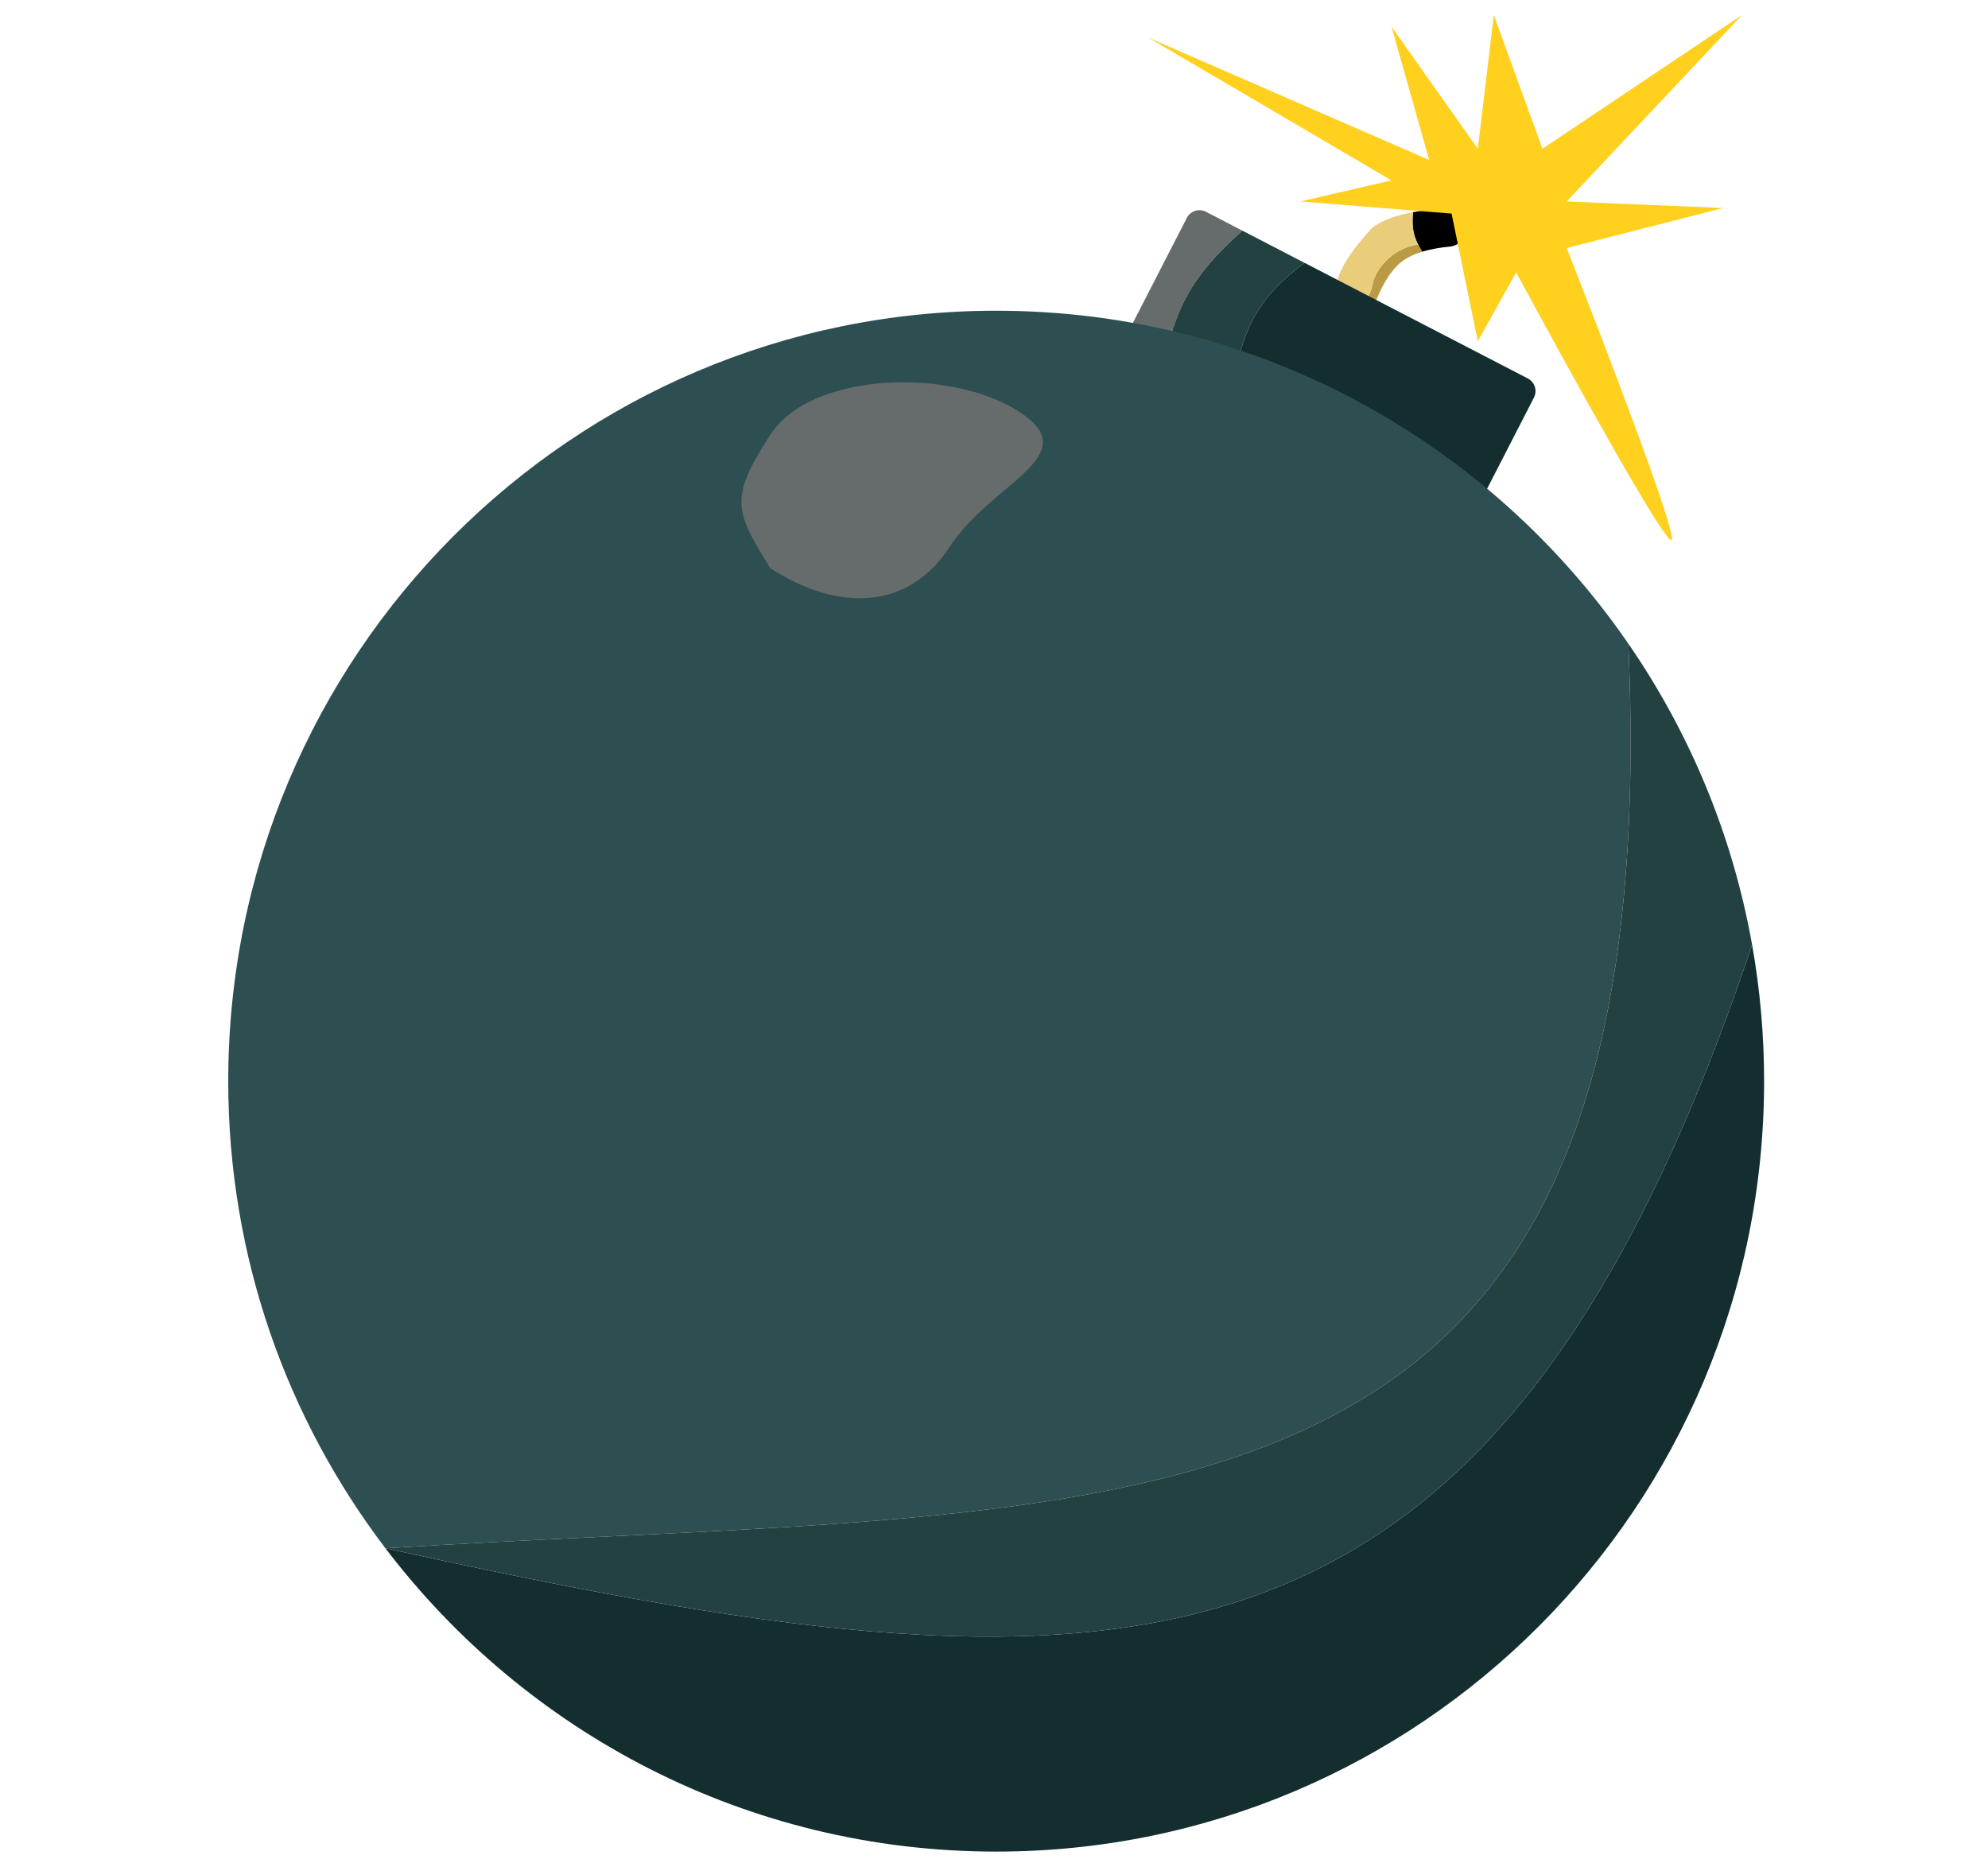
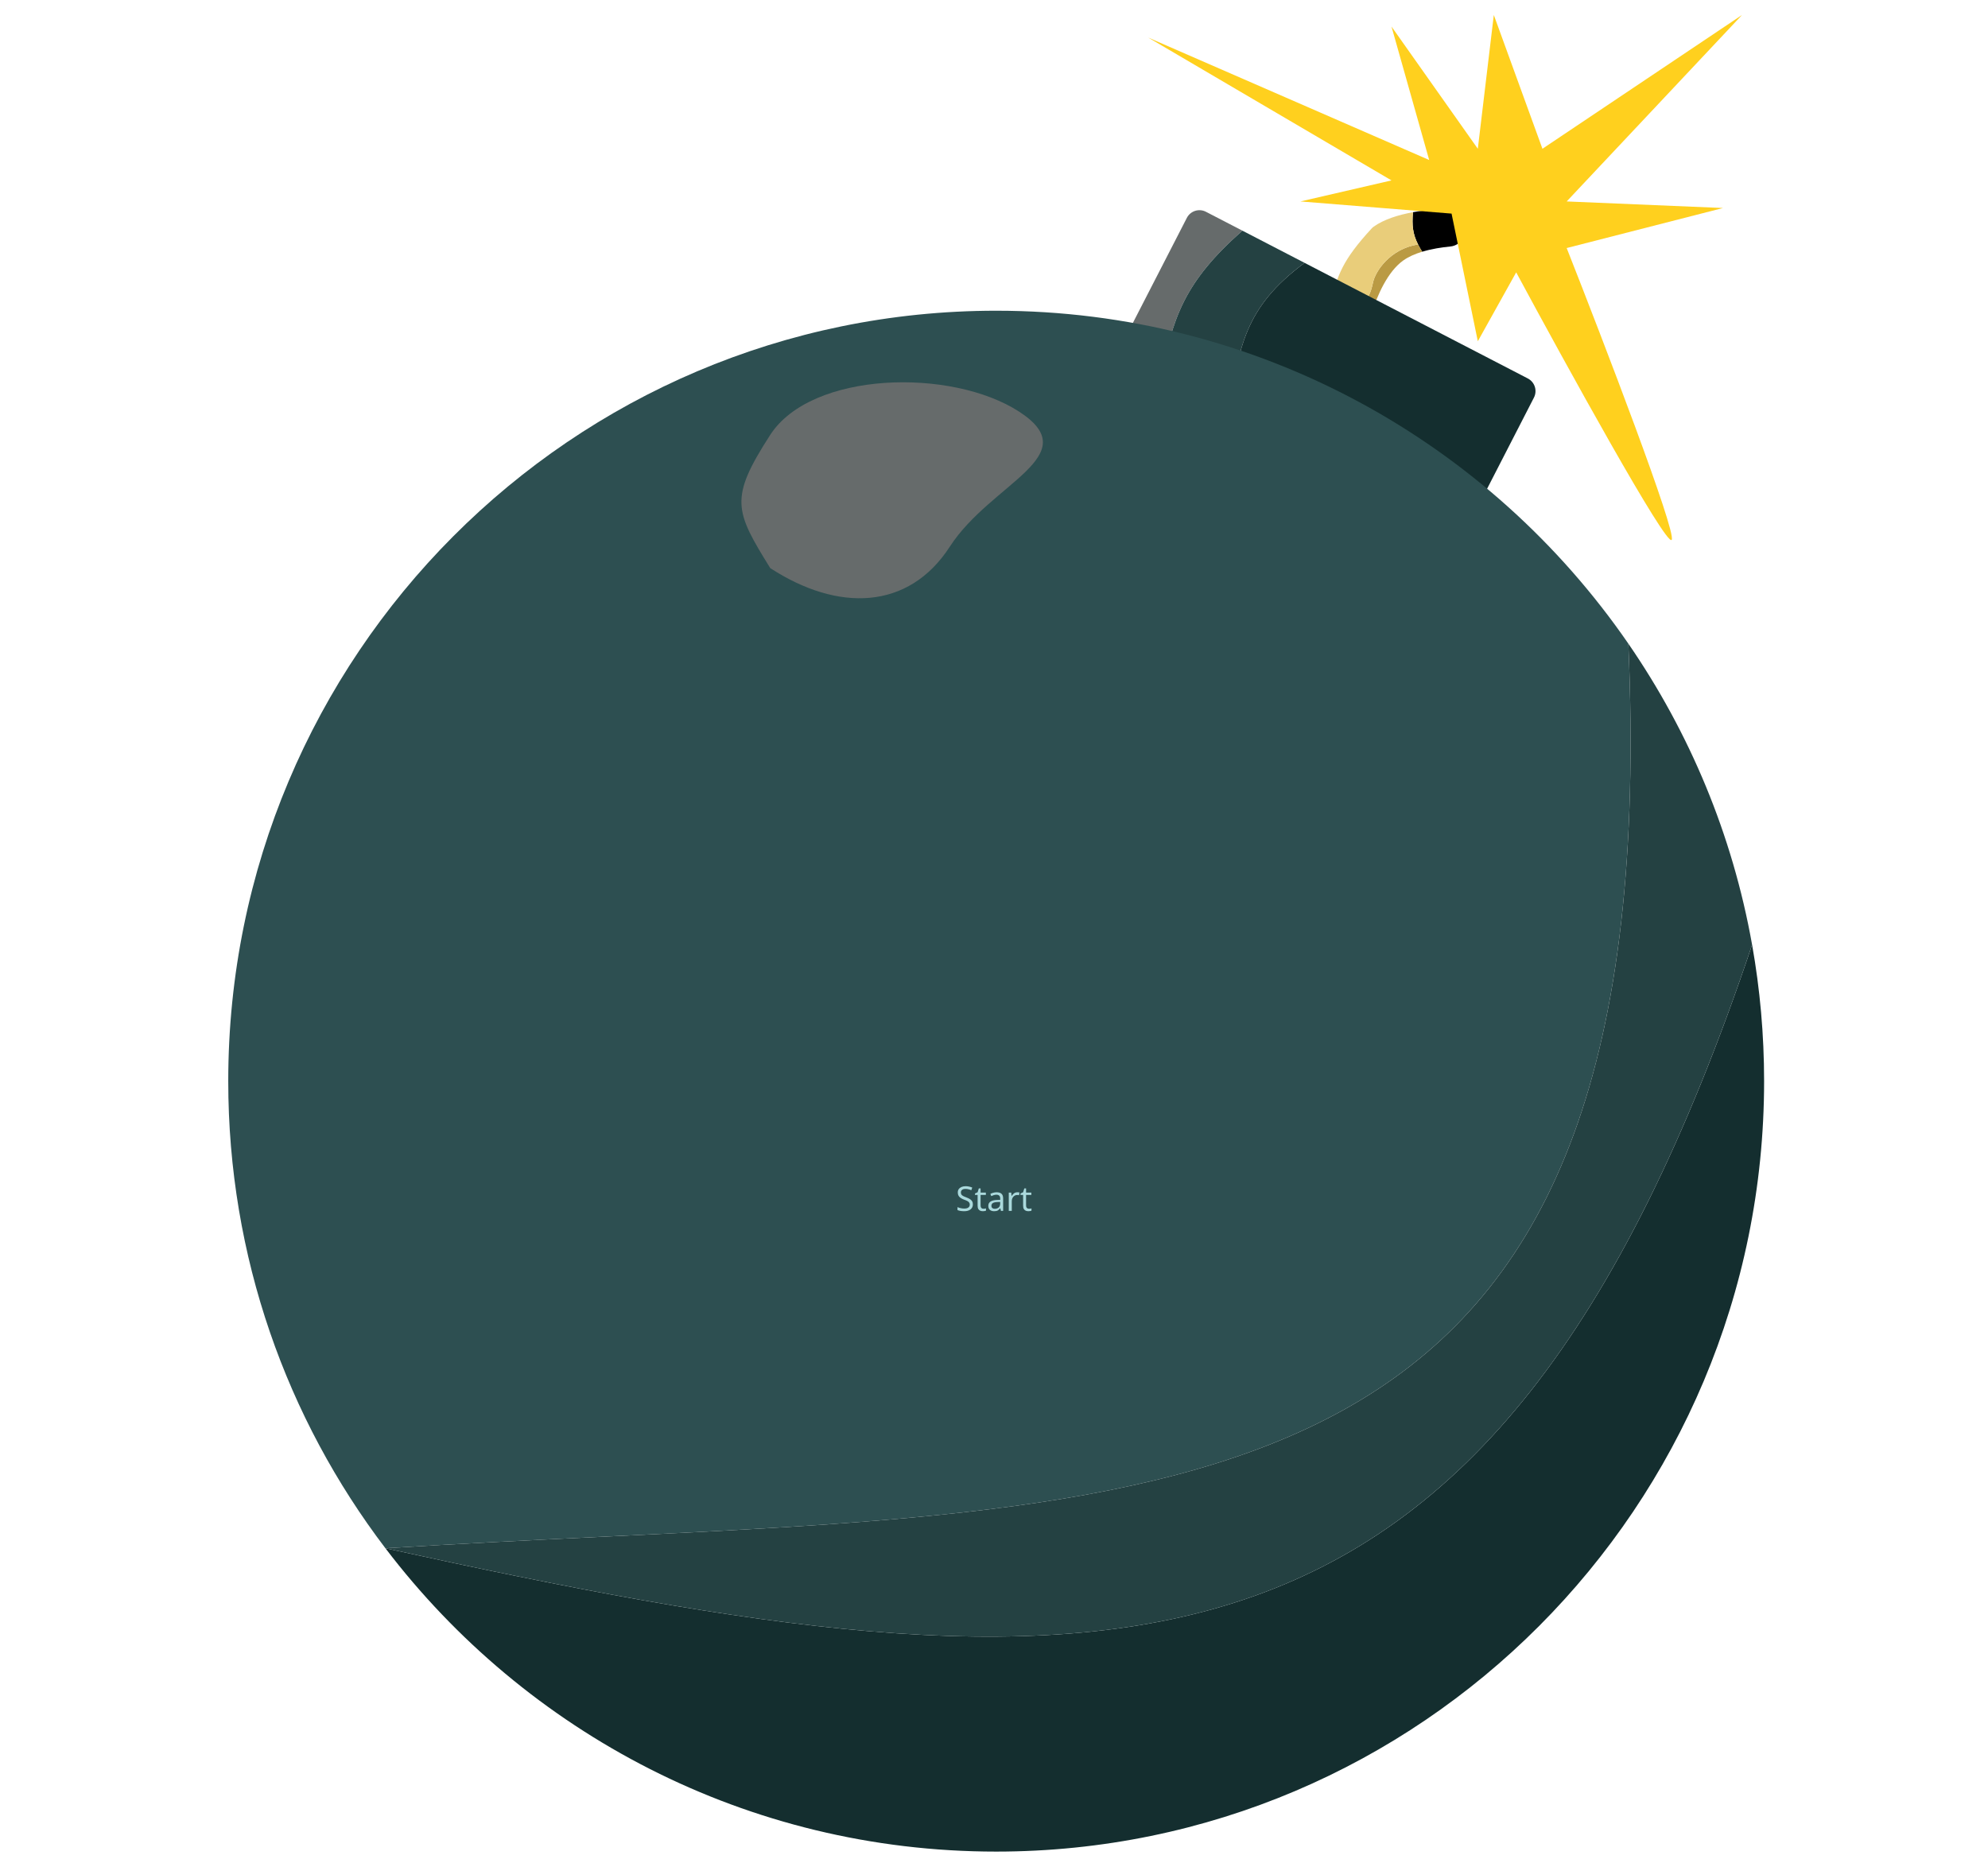
<svg xmlns="http://www.w3.org/2000/svg" class="slider-tomato" viewBox="0 0 700 656" fill="none">
  <style>
    text { 
        font-family: Neucha,sans-serif;
        font-size: 11.5rem !important; 
    }
    </style>
  <g class="bomb-pomo">
    <path d="M510.724 86.796C514.634 86.417 517.2 82.015 515.237 78.6L513.689 75.906C512.814 74.384 511.211 73.433 509.461 73.491C506.697 73.581 502.225 73.865 497.532 74.724C497.133 79.437 497.445 82.353 499.32 86.073C499.727 86.882 500.209 87.729 500.773 88.641C504.048 87.651 507.593 87.099 510.724 86.796Z" fill="black" />
    <path d="M473.85 113.05C476.726 115.799 481.662 114.269 482.882 110.478C484.974 103.983 488.573 95.679 494.087 91.736C495.961 90.396 498.289 89.392 500.773 88.641C500.209 87.729 499.727 86.882 499.32 86.073C489.405 87.656 484.275 95.564 483.457 99.457C482.705 103.034 481.723 105.556 478.701 108.17C478.155 108.641 477.492 108.967 476.779 109.063C473.638 109.483 471.93 108.159 469.257 106.085L468.871 105.786C468.726 106.423 468.58 107.076 468.43 107.75L468.428 107.757L468.408 107.849L473.85 113.05Z" fill="#BA9A43" />
    <path d="M497.532 74.724C492.558 75.635 487.336 77.194 483.638 79.855C483.405 80.023 483.188 80.222 482.993 80.433C472.605 91.67 470.817 97.23 468.871 105.786L469.257 106.085C471.93 108.159 473.638 109.483 476.779 109.063C477.492 108.967 478.155 108.641 478.701 108.17C481.723 105.556 482.705 103.034 483.457 99.457C484.275 95.564 489.405 87.656 499.32 86.073C497.445 82.353 497.133 79.437 497.532 74.724Z" fill="#E9CD7A" />
    <path d="M489.966 9.355L520.358 52.385L525.99 5.273L543.113 52.385L613.389 5.273L551.647 70.936L606.691 73.25L551.647 87.347C564.684 120.405 590.332 187.237 588.625 190.091C586.918 192.945 551.41 128.492 533.869 95.909L520.358 120.168L511.113 75.217L457.904 70.936L489.966 63.528L404.284 13.224L503.233 56.341L489.966 9.355Z" fill="#FFD01E" />
    <path d="M424.629 74.578C422.177 73.308 419.166 74.27 417.904 76.726L394.412 122.445C393.15 124.901 394.114 127.922 396.567 129.192L408.428 135.335C412.648 111.858 416.975 99.341 437.462 81.224L424.629 74.578Z" fill="#666B6B" />
    <path d="M437.462 81.224C416.975 99.341 412.648 111.858 408.428 135.335L432.324 147.709L432.508 146.476C436.146 122.177 438.243 108.178 459.362 92.565L437.462 81.224Z" fill="#244142" />
    <path d="M509.9 187.883C512.352 189.153 515.363 188.191 516.625 185.735L540.117 140.016C541.379 137.56 540.414 134.539 537.962 133.27L513.507 120.605L473.218 99.741L459.362 92.565C438.243 108.178 436.146 122.177 432.508 146.476L432.324 147.709L445.522 154.544L483.291 174.104L509.9 187.883Z" fill="#142E2F" />
    <path d="M350.766 652.024C500.102 652.024 621.162 530.558 621.162 380.722C621.162 364.335 619.714 348.287 616.939 332.701C524.567 607.741 392.975 601.558 135.715 545.206C185.119 610.133 263.067 652.024 350.766 652.024Z" fill="#142E2F" />
    <path fill-rule="evenodd" clip-rule="evenodd" d="M135.715 545.206C100.993 499.575 80.37 442.565 80.37 380.722C80.37 230.886 201.431 109.419 350.766 109.419C443.073 109.419 524.578 155.828 573.366 226.66C586.281 523.15 438.2 530.275 211.853 541.166C187.355 542.345 161.941 543.568 135.715 545.206Z" fill="#2D4F51" />
    <path d="M135.715 545.206C392.975 601.558 524.567 607.741 616.939 332.701C610.026 293.863 594.875 257.888 573.366 226.66C586.281 523.15 438.2 530.275 211.853 541.166C187.355 542.345 161.941 543.568 135.715 545.206Z" fill="#244142" />
    <path d="M334.467 192.471C319.945 214.929 295.057 215.575 271.204 200.048C258.715 179.852 256.682 175.606 271.204 153.147C285.726 130.689 335.078 129.484 358.932 145.012C382.785 160.539 348.989 170.013 334.467 192.471Z" fill="#666B6B" />
-     <text class="timer-text" x="50%" y="65%" style="fill: #AAD9DC;" text-anchor="middle" />
+     <text class="timer-text" x="50%" y="65%" style="fill: #AAD9DC;" text-anchor="middle">Start</text>
  </g>
</svg>
